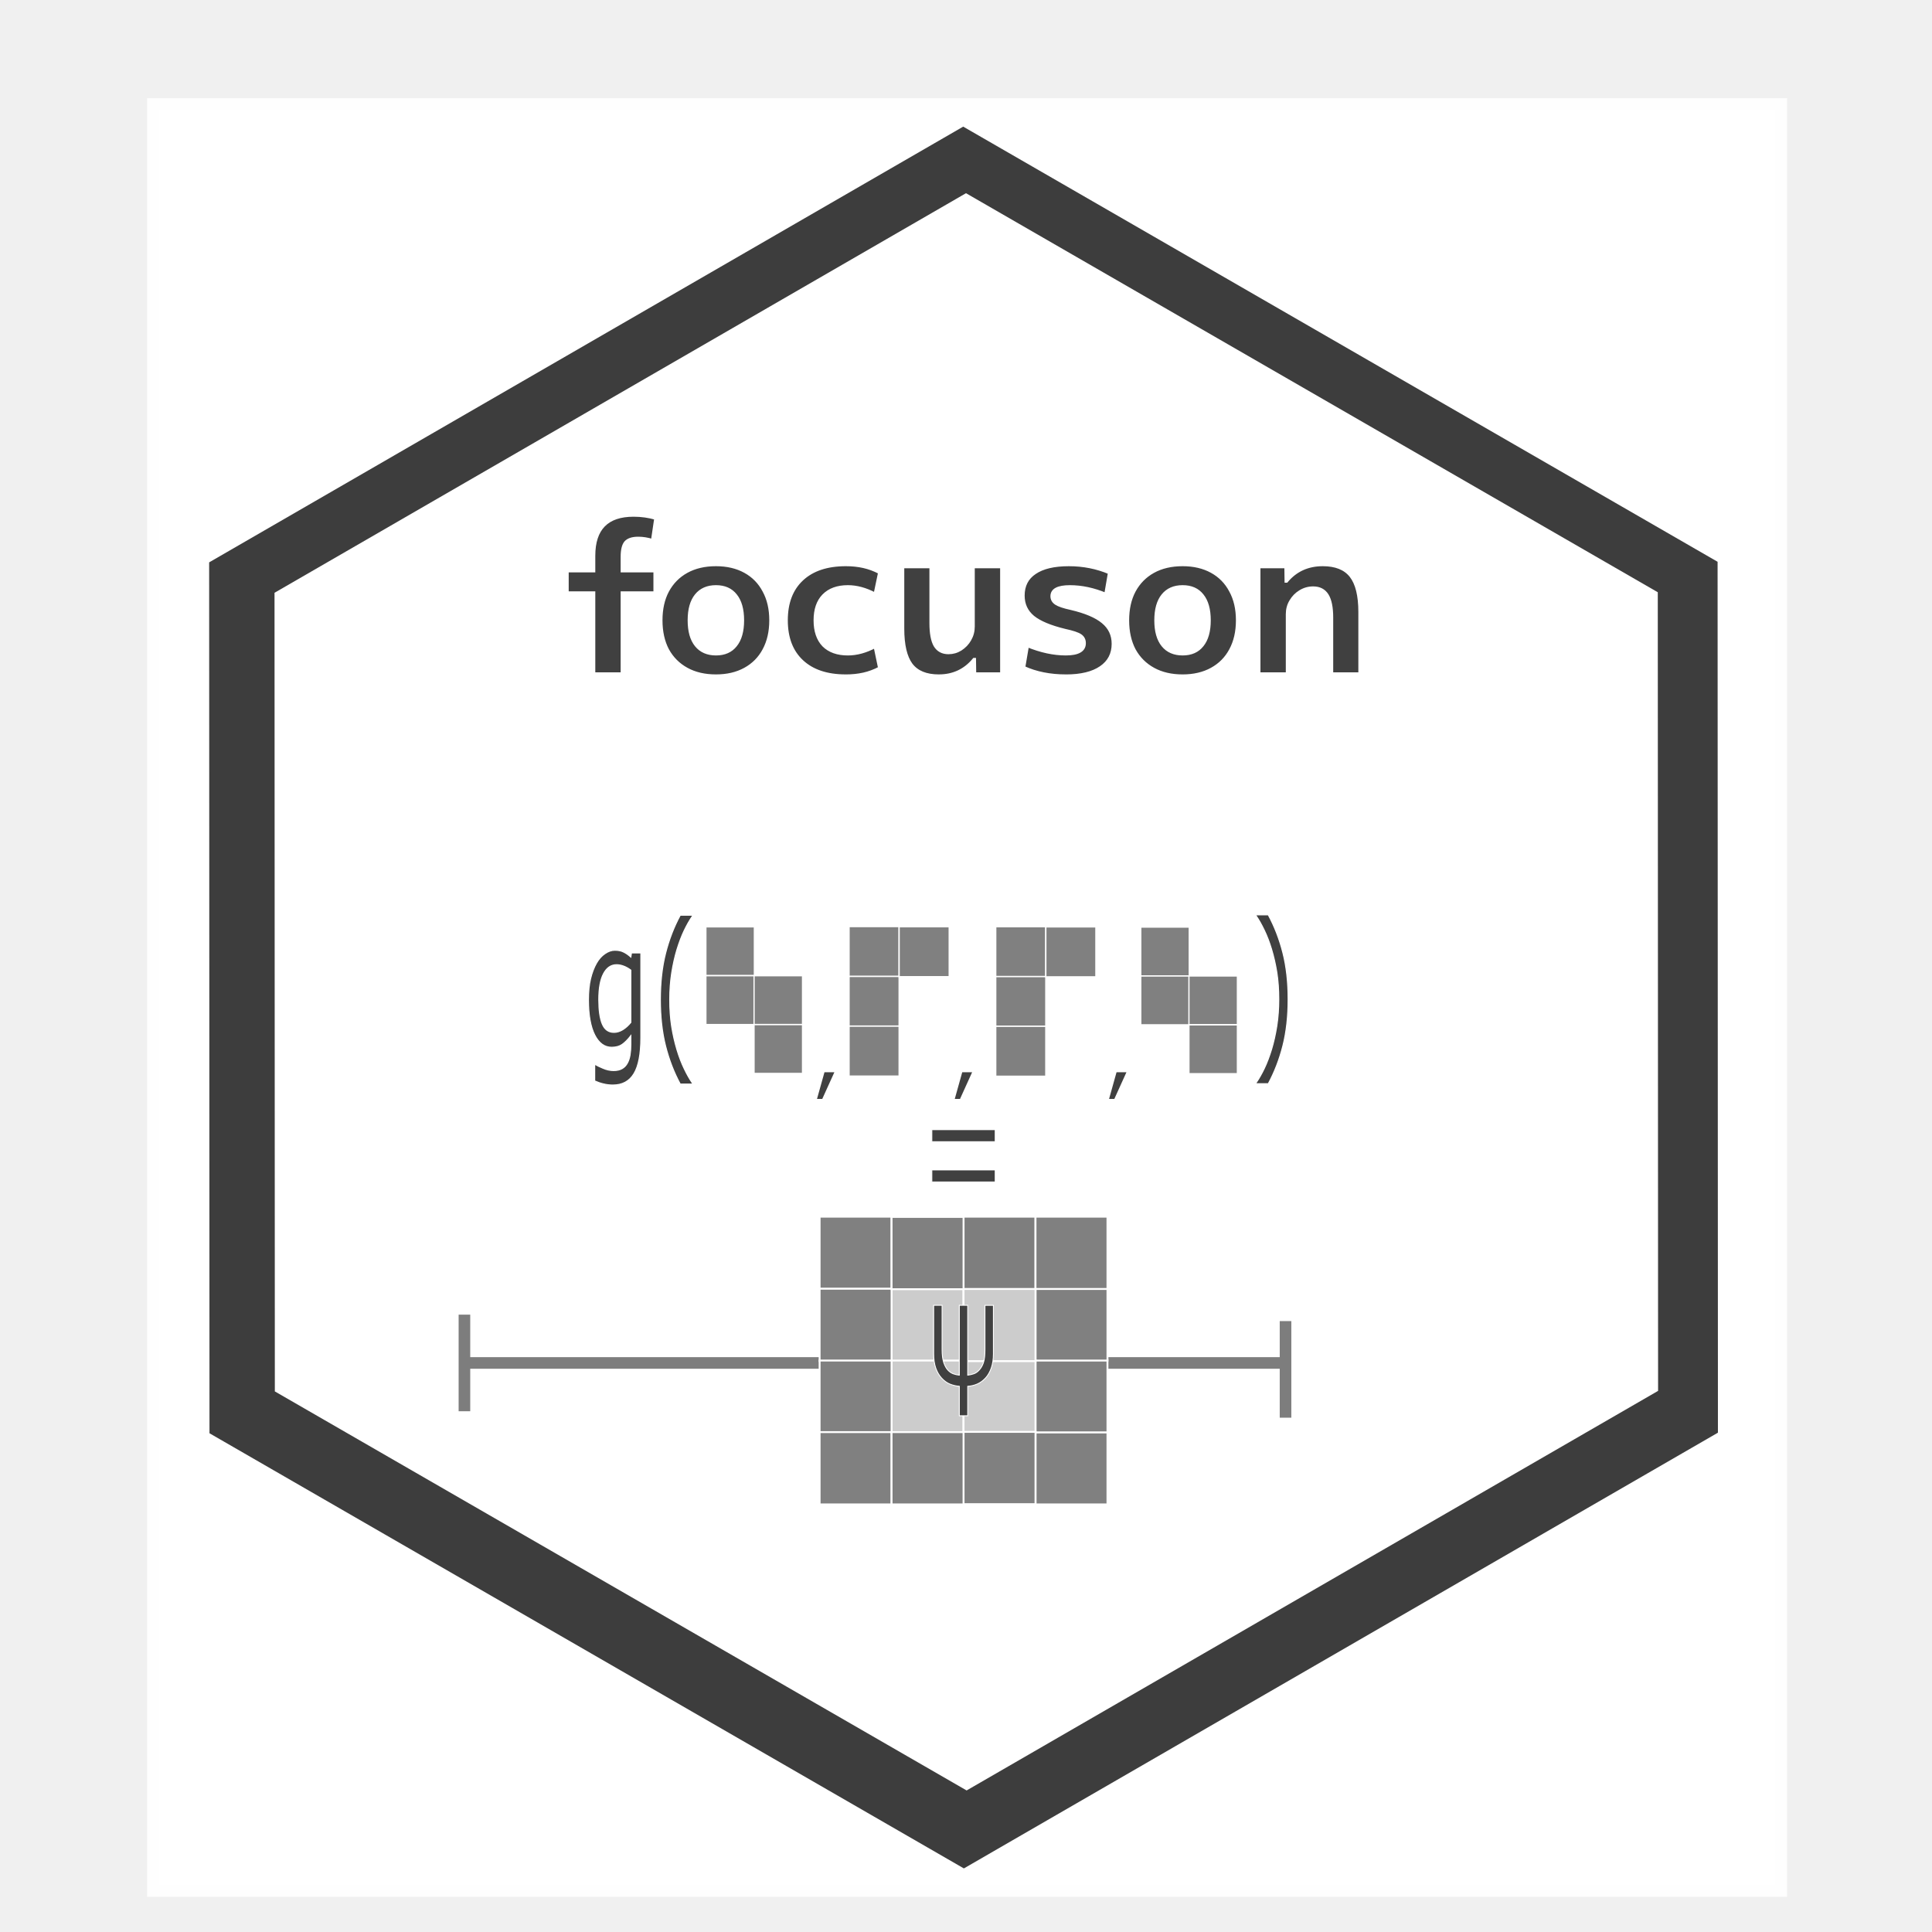
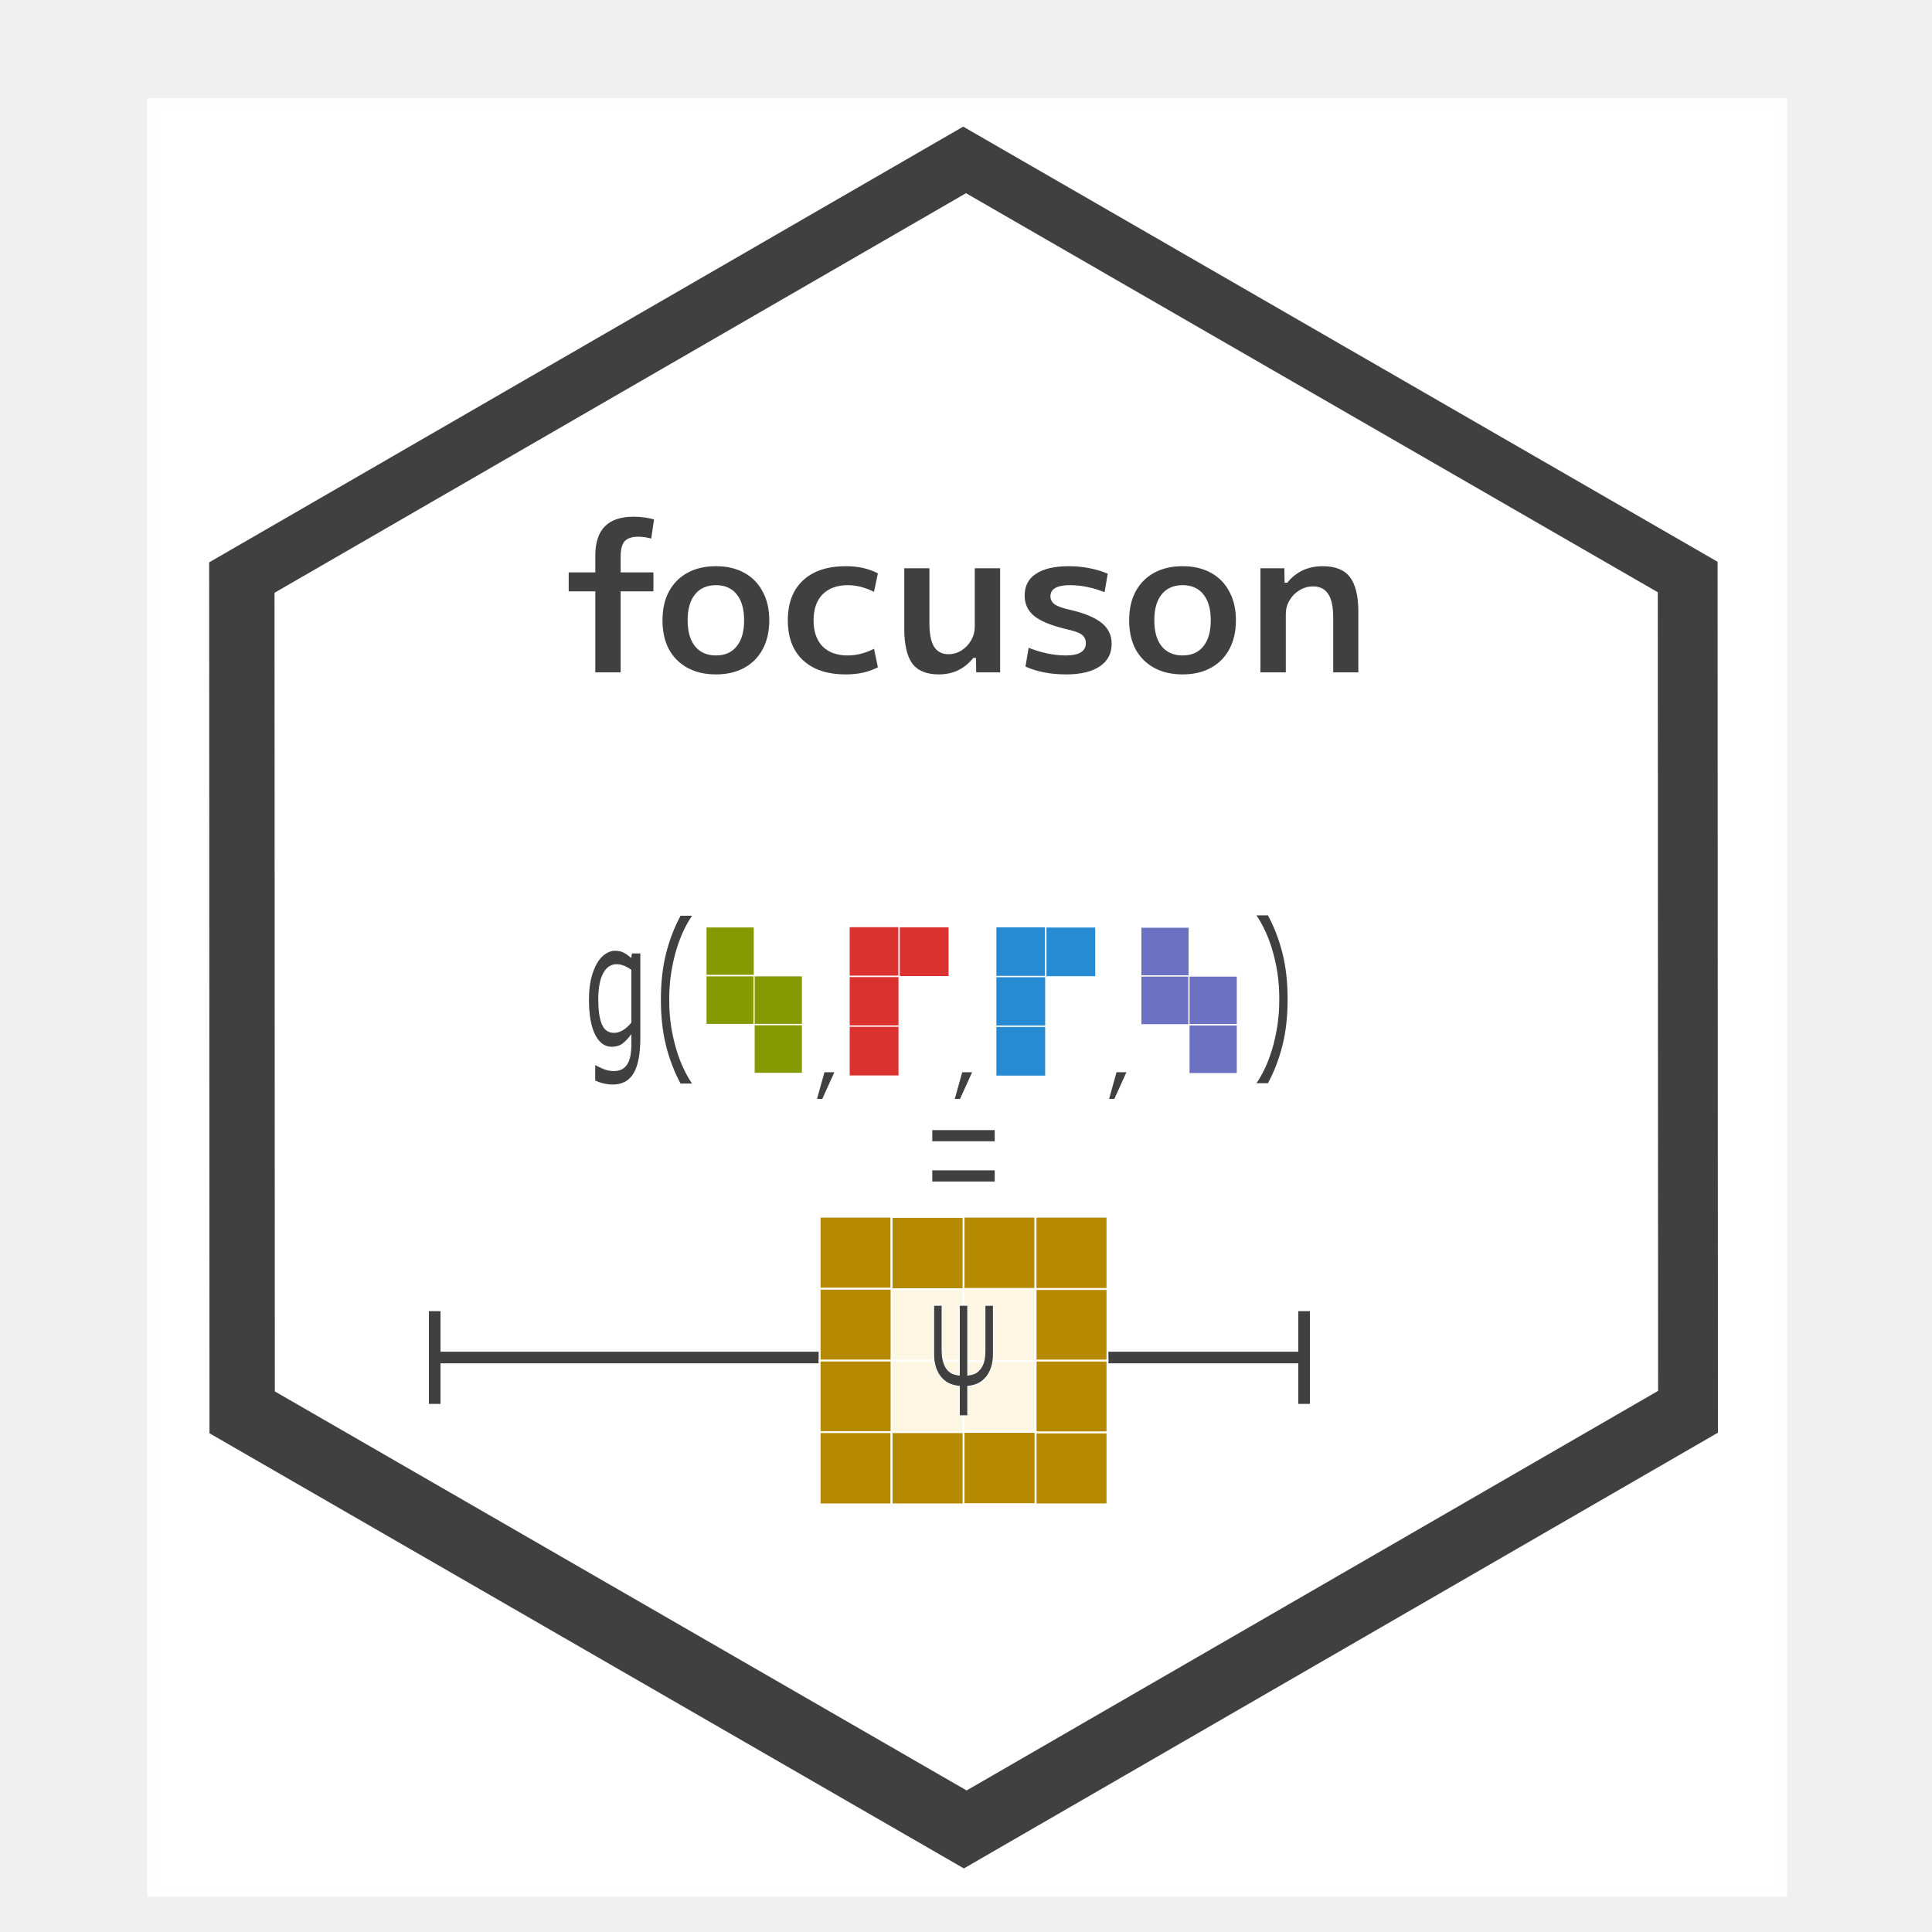
<svg xmlns="http://www.w3.org/2000/svg" id="svg823" version="1.1" viewBox="0 0 200 200" height="200mm" width="200mm">
-   <defs id="defs817" />
+   <defs id="defs817">
+     <marker style="overflow:visible" id="marker16" refX="0" refY="0" orient="auto" markerWidth="1" markerHeight="1" viewBox="0 0 1 1" preserveAspectRatio="xMidYMid">
+       <path style="fill:none;stroke:context-stroke;stroke-width:1" d="M 0,4 V -4" id="path16" />
+     </marker>
+     <marker style="overflow:visible" id="Stop" refX="0" refY="0" orient="auto" markerWidth="1" markerHeight="1" viewBox="0 0 1 1" preserveAspectRatio="xMidYMid">
+       <path style="fill:none;stroke:context-stroke;stroke-width:1" d="M 0,4 V -4" id="path23" />
+     </marker>
+     <linearGradient id="swatch15">
+       <stop style="stop-color:#404040;stop-opacity:1;" offset="0" id="stop15" />
+     </linearGradient>
+     <linearGradient id="swatch3">
+       <stop style="stop-color:#404040;stop-opacity:1;" offset="0" id="stop3" />
+     </linearGradient>
+   </defs>
  <g transform="translate(0,-97)" id="layer1">
    <g id="g2575">
      <rect style="fill:#ffffff;fill-opacity:1;stroke:#fefefe;stroke-width:1.213;stroke-opacity:1" id="rect1" width="168.558" height="184.987" x="15.836" y="107.77" />
-       <g id="g1" transform="translate(3.077754,1.759075)" style="fill:#808080;fill-opacity:1">
-         <path style="fill:#808080;fill-opacity:1;stroke:#7d7d7d;stroke-width:1.2;stroke-dasharray:none;stroke-opacity:1" d="M 45,236.333 H 130 v 0" id="path1" />
-         <path style="fill:#808080;fill-opacity:1;stroke:#7d7d7d;stroke-width:1.2;stroke-dasharray:none;stroke-opacity:1" d="m 45,231.333 v 10 0" id="path1-3-6-7" />
-         <path style="fill:#808080;fill-opacity:1;stroke:#7d7d7d;stroke-width:1.2;stroke-dasharray:none;stroke-opacity:1" d="m 130,232 v 10 0" id="path1-3-6-7-8" />
-       </g>
-       <path style="opacity:1;fill:#3d3d3d;fill-opacity:1;stroke-width:0.162" d="m 99.71,110.108 -78.059,45.108 0.035,90.155 78.094,45.047 78.059,-45.108 -0.035,-90.155 z M 100,117 l 71.613,41.309 0.032,82.674 -71.581,41.364 -71.613,-41.309 -0.033,-82.673 z" id="path1388" />
+       <path style="fill:#434343;fill-opacity:0.252;stroke:#404040;stroke-width:1.2;stroke-linecap:square;stroke-dasharray:none;stroke-dashoffset:0.6;stroke-opacity:1;marker-start:url(#Stop);marker-end:url(#marker16)" d="m 45,237.529 h 90" id="path15" />
+       <path style="opacity:1;fill:#404040;fill-opacity:1;stroke-width:0.162" d="m 99.71,110.108 -78.059,45.108 0.035,90.155 78.094,45.047 78.059,-45.108 -0.035,-90.155 z M 100,117 l 71.613,41.309 0.032,82.674 -71.581,41.364 -71.613,-41.309 -0.033,-82.673 z" id="path1388" />
      <g id="g3" transform="translate(4.186585,1.866183)">
        <path style="font-size:14.34px;font-family:'M PLUS 2';-inkscape-font-specification:'M PLUS 2, ';fill:#404040;stroke:#ffffff;stroke-width:0.108" d="m 117.084,168.15 v -1.018 h 8.317 v 1.018 z m 0,3.284 v -1.018 h 8.317 v 1.018 z" id="text19-9-9" transform="scale(0.7881576,1.268782)" aria-label="=" />
      </g>
      <text xml:space="preserve" style="font-size:35.278px;writing-mode:lr-tb;direction:ltr;fill:#7e7e7e;fill-opacity:1;stroke:#ffffff;stroke-width:0.265;stroke-opacity:1" x="46.58" y="211.853" id="text19-2">
        <tspan id="tspan19-0" style="font-size:35.278px;stroke-width:0.265" x="46.58" y="211.853" />
      </text>
-       <g id="g21" transform="matrix(0.9563133,0,0,0.9993633,4.68569,2.420701)">
-         <path id="rect1-8-3-2" style="fill:#808080;stroke:#ffffff;stroke-width:0.14" d="m 87.008,190.615 h 5.422 v 5.183 h -5.422 z" />
-         <path id="rect1-8-3-2-0" style="fill:#808080;stroke:#ffffff;stroke-width:0.14" d="m 87.008,195.78 h 5.422 v 5.183 h -5.422 z" />
-         <path id="rect1-8-3-2-0-3" style="fill:#808080;stroke:#ffffff;stroke-width:0.14" d="m 87.008,200.928 h 5.422 v 5.183 h -5.422 z" />
-         <path id="rect1-8-3-2-0-3-9" style="fill:#808080;stroke:#ffffff;stroke-width:0.14" d="m 92.43,190.632 h 5.422 v 5.183 h -5.422 z" />
+       <g id="g21" transform="matrix(0.9563133,0,0,0.9993633,4.68569,2.420701)" style="fill:#dc322f">
+         <path id="rect1-8-3-2" style="fill:#dc322f;stroke:#ffffff;stroke-width:0.14" d="m 87.008,190.615 h 5.422 v 5.183 h -5.422 z" />
+         <path id="rect1-8-3-2-0" style="fill:#dc322f;stroke:#ffffff;stroke-width:0.14" d="m 87.008,195.78 h 5.422 v 5.183 h -5.422 z" />
+         <path id="rect1-8-3-2-0-3" style="fill:#dc322f;stroke:#ffffff;stroke-width:0.14" d="m 87.008,200.928 h 5.422 v 5.183 h -5.422 z" />
+         <path id="rect1-8-3-2-0-3-9" style="fill:#dc322f;stroke:#ffffff;stroke-width:0.14" d="m 92.43,190.632 h 5.422 v 5.183 h -5.422 z" />
      </g>
-       <g id="g21-0" transform="matrix(0.9563133,0,0,0.9993633,19.87061,2.435902)">
-         <path id="rect1-8-3-2-2" style="fill:#808080;stroke:#ffffff;stroke-width:0.14" d="m 87.008,190.615 h 5.422 v 5.183 h -5.422 z" />
-         <path id="rect1-8-3-2-0-39" style="fill:#808080;stroke:#ffffff;stroke-width:0.14" d="m 87.008,195.78 h 5.422 v 5.183 h -5.422 z" />
-         <path id="rect1-8-3-2-0-3-97" style="fill:#808080;stroke:#ffffff;stroke-width:0.14" d="m 87.008,200.928 h 5.422 v 5.183 h -5.422 z" />
-         <path id="rect1-8-3-2-0-3-9-03" style="fill:#808080;stroke:#ffffff;stroke-width:0.14" d="m 92.43,190.632 h 5.422 v 5.183 h -5.422 z" />
+       <g id="g21-0" transform="matrix(0.9563133,0,0,0.9993633,19.87061,2.435902)" style="fill:#268bd2">
+         <path id="rect1-8-3-2-2" style="fill:#268bd2;stroke:#ffffff;stroke-width:0.14" d="m 87.008,190.615 h 5.422 v 5.183 h -5.422 z" />
+         <path id="rect1-8-3-2-0-39" style="fill:#268bd2;stroke:#ffffff;stroke-width:0.14" d="m 87.008,195.78 h 5.422 v 5.183 h -5.422 z" />
+         <path id="rect1-8-3-2-0-3-97" style="fill:#268bd2;stroke:#ffffff;stroke-width:0.14" d="m 87.008,200.928 h 5.422 v 5.183 h -5.422 z" />
+         <path id="rect1-8-3-2-0-3-9-03" style="fill:#268bd2;stroke:#ffffff;stroke-width:0.14" d="m 92.43,190.632 h 5.422 v 5.183 h -5.422 z" />
      </g>
-       <g id="g22" transform="matrix(0.919463,0,0,0.9832938,8.028369,5.457946)">
-         <path id="rect1-8-3-2-0-3-9-0" style="fill:#808080;stroke:#ffffff;stroke-width:0.14" transform="rotate(90)" d="m 190.667,-76.201 h 5.148 v 5.458 h -5.148 z" />
-         <path id="rect1-8-3-2-0-3-9-0-9" style="fill:#808080;stroke:#ffffff;stroke-width:0.14" transform="rotate(90)" d="m 195.815,-76.201 h 5.148 v 5.458 h -5.148 z" />
-         <path id="rect1-8-3-2-0-3-9-0-9-6" style="fill:#808080;stroke:#ffffff;stroke-width:0.14" transform="rotate(90)" d="m 195.815,-81.623 h 5.148 v 5.458 h -5.148 z" />
-         <path id="rect1-8-3-2-0-3-9-0-9-6-7-2" style="fill:#808080;stroke:#ffffff;stroke-width:0.14" transform="rotate(90)" d="m 200.963,-81.623 h 5.148 v 5.458 h -5.148 z" />
+       <g id="g22" transform="matrix(0.919463,0,0,0.9832938,8.028369,5.457946)" style="fill:#859900">
+         <path id="rect1-8-3-2-0-3-9-0" style="fill:#859900;stroke:#ffffff;stroke-width:0.14" transform="rotate(90)" d="m 190.667,-76.201 h 5.148 v 5.458 h -5.148 z" />
+         <path id="rect1-8-3-2-0-3-9-0-9" style="fill:#859900;stroke:#ffffff;stroke-width:0.14" transform="rotate(90)" d="m 195.815,-76.201 h 5.148 v 5.458 h -5.148 z" />
+         <path id="rect1-8-3-2-0-3-9-0-9-6" style="fill:#859900;stroke:#ffffff;stroke-width:0.14" transform="rotate(90)" d="m 195.815,-81.623 h 5.148 v 5.458 h -5.148 z" />
+         <path id="rect1-8-3-2-0-3-9-0-9-6-7-2" style="fill:#859900;stroke:#ffffff;stroke-width:0.14" transform="rotate(90)" d="m 200.963,-81.623 h 5.148 v 5.458 h -5.148 z" />
      </g>
-       <g id="g22-5" transform="matrix(0.919463,0,0,0.9832938,53.04712,5.485788)">
-         <path id="rect1-8-3-2-0-3-9-0-7" style="fill:#808080;stroke:#ffffff;stroke-width:0.14" transform="rotate(90)" d="m 190.667,-76.201 h 5.148 v 5.458 h -5.148 z" />
-         <path id="rect1-8-3-2-0-3-9-0-9-62" style="fill:#808080;stroke:#ffffff;stroke-width:0.14" transform="rotate(90)" d="m 195.815,-76.201 h 5.148 v 5.458 h -5.148 z" />
-         <path id="rect1-8-3-2-0-3-9-0-9-6-7" style="fill:#808080;stroke:#ffffff;stroke-width:0.14" transform="rotate(90)" d="m 195.815,-81.623 h 5.148 v 5.458 h -5.148 z" />
-         <path id="rect1-8-3-2-0-3-9-0-9-6-7-2-0" style="fill:#808080;stroke:#ffffff;stroke-width:0.14" transform="rotate(90)" d="m 200.963,-81.623 h 5.148 v 5.458 h -5.148 z" />
+       <g id="g22-5" transform="matrix(0.919463,0,0,0.9832938,53.04712,5.485788)" style="fill:#6c71c4">
+         <path id="rect1-8-3-2-0-3-9-0-7" style="fill:#6c71c4;stroke:#ffffff;stroke-width:0.14" transform="rotate(90)" d="m 190.667,-76.201 h 5.148 v 5.458 h -5.148 z" />
+         <path id="rect1-8-3-2-0-3-9-0-9-62" style="fill:#6c71c4;stroke:#ffffff;stroke-width:0.14" transform="rotate(90)" d="m 195.815,-76.201 h 5.148 v 5.458 h -5.148 z" />
+         <path id="rect1-8-3-2-0-3-9-0-9-6-7" style="fill:#6c71c4;stroke:#ffffff;stroke-width:0.14" transform="rotate(90)" d="m 195.815,-81.623 h 5.148 v 5.458 h -5.148 z" />
+         <path id="rect1-8-3-2-0-3-9-0-9-6-7-2-0" style="fill:#6c71c4;stroke:#ffffff;stroke-width:0.14" transform="rotate(90)" d="m 200.963,-81.623 h 5.148 v 5.458 h -5.148 z" />
      </g>
      <path d="m 66.341,204.437 q 0,2.523 -0.712,3.705 -0.712,1.182 -2.191,1.182 -0.491,0 -0.96,-0.115 -0.464,-0.107 -0.916,-0.311 v -1.706 h 0.055 q 0.254,0.16 0.806,0.391 0.552,0.24 1.104,0.24 0.53,0 0.877,-0.204 0.348,-0.204 0.541,-0.569 0.193,-0.346 0.276,-0.835 0.083,-0.489 0.083,-1.093 v -0.906 q -0.469,0.604 -0.9,0.906 -0.425,0.293 -1.087,0.293 -1.104,0 -1.755,-1.279 -0.646,-1.288 -0.646,-3.625 0,-1.279 0.221,-2.203 0.226,-0.933 0.613,-1.608 0.359,-0.631 0.872,-0.977 0.513,-0.355 1.021,-0.355 0.535,0 0.894,0.178 0.364,0.169 0.767,0.524 l 0.066,-0.426 h 0.971 z m -1.037,-1.599 v -5.41 q -0.414,-0.302 -0.773,-0.426 -0.353,-0.133 -0.706,-0.133 -0.855,0 -1.347,0.924 -0.491,0.924 -0.491,2.683 0,1.67 0.364,2.532 0.364,0.862 1.209,0.862 0.453,0 0.905,-0.275 0.458,-0.284 0.839,-0.755 z m 6.379,6.387 h -1.264 q -0.977,-1.803 -1.518,-3.936 -0.541,-2.132 -0.541,-4.806 0,-2.674 0.541,-4.806 0.541,-2.132 1.518,-3.936 h 1.264 v 0.089 q -0.447,0.649 -0.855,1.501 -0.403,0.844 -0.751,1.972 -0.331,1.093 -0.541,2.408 -0.204,1.315 -0.204,2.772 0,1.519 0.199,2.781 0.204,1.262 0.546,2.399 0.331,1.093 0.756,1.972 0.425,0.888 0.85,1.501 z" id="text19" style="font-size:14.34px;fill:#404040;stroke:#ffffff;stroke-width:0.108" aria-label="g(" />
      <path d="m 130.026,191.705 h 1.264 q 0.977,1.803 1.518,3.936 0.541,2.132 0.541,4.806 0,2.674 -0.541,4.806 -0.541,2.132 -1.518,3.936 h -1.264 v -0.089 q 0.447,-0.649 0.855,-1.501 0.403,-0.844 0.751,-1.972 0.331,-1.093 0.541,-2.408 0.204,-1.315 0.204,-2.772 0,-1.519 -0.199,-2.781 -0.204,-1.262 -0.546,-2.399 -0.331,-1.093 -0.756,-1.972 -0.425,-0.888 -0.85,-1.501 z" id="text19-0" style="font-size:14.34px;fill:#404040;stroke:#ffffff;stroke-width:0.108" aria-label="(" />
      <path d="m 86.483,207.925 -1.317,2.904 h -0.682 l 0.813,-2.904 z" id="text20-0" style="font-size:9.319px;fill:#404040;stroke:#ffffff;stroke-width:0.14" aria-label="," />
      <path d="m 100.744,207.925 -1.317,2.904 H 98.745 l 0.813,-2.904 z" id="text20-0-2" style="font-size:9.319px;fill:#404040;stroke:#ffffff;stroke-width:0.14" aria-label="," />
      <path d="m 116.718,207.925 -1.317,2.904 h -0.682 l 0.812,-2.904 z" id="text20-0-2-5" style="font-size:9.319px;fill:#404040;stroke:#ffffff;stroke-width:0.14" aria-label="," />
      <text xml:space="preserve" style="font-style:normal;font-variant:normal;font-weight:normal;font-stretch:normal;font-size:17.639px;font-family:'M PLUS 2';-inkscape-font-specification:'M PLUS 2, ';writing-mode:lr-tb;direction:ltr;fill:#b4b4b4;fill-opacity:1;stroke:#ffffff;stroke-width:0.265" x="35" y="232" id="text1">
        <tspan id="tspan1" style="stroke-width:0.265" x="35" y="232" />
      </text>
-       <path id="rect1-8-3-2-03-3" style="fill:#808080;stroke:#ffffff;stroke-width:0.197" d="m 114.644,252.736 h -7.45 v -7.484 h 7.45 z" />
-       <path id="rect1-8-3-2-0-2-7" style="fill:#808080;stroke:#ffffff;stroke-width:0.197" d="m 114.644,245.277 h -7.45 v -7.484 h 7.45 z" />
-       <path id="rect1-8-3-2-0-3-6-8" style="fill:#808080;stroke:#ffffff;stroke-width:0.197" d="m 114.644,237.843 h -7.45 v -7.484 h 7.45 z" />
-       <path id="rect1-8-3-2-0-3-6-8-9" style="fill:#cccccc;stroke:#ffffff;stroke-width:0.197" d="m 99.745,237.903 h -7.45 v -7.484 h 7.45 z" />
-       <path id="rect1-8-3-2-0-3-6-8-9-8" style="fill:#cccccc;stroke:#ffffff;stroke-width:0.197" d="m 99.745,245.327 h -7.45 v -7.484 h 7.45 z" />
-       <path id="rect1-8-3-2-0-3-6-8-9-8-2" style="fill:#cccccc;stroke:#ffffff;stroke-width:0.197" d="m 107.194,245.277 h -7.45 v -7.484 h 7.45 z" />
-       <path id="rect1-8-3-2-0-3-6-8-9-8-2-8" style="fill:#cccccc;stroke:#ffffff;stroke-width:0.197" d="m 107.194,237.903 h -7.45 v -7.484 h 7.45 z" />
-       <path id="rect1-8-3-2-0-3-9-9-8" style="fill:#808080;stroke:#ffffff;stroke-width:0.197" d="m 107.194,252.711 h -7.45 v -7.484 h 7.45 z" />
-       <path id="rect1-8-3-2-0-3-9-0-9-6-3-1" style="fill:#7e7e7e;stroke:#ffffff;stroke-width:0.197" d="m 99.745,222.949 h 7.45 v 7.484 h -7.45 z" />
-       <path id="rect1-8-3-2-0-3-9-0-9-6-7-2-5-7" style="fill:#808080;stroke:#ffffff;stroke-width:0.197" d="m 107.194,222.949 h 7.45 v 7.484 h -7.45 z" />
-       <path id="rect1-8-3-2-6" style="fill:#808080;stroke:#ffffff;stroke-width:0.197" d="m 84.846,222.949 h 7.45 v 7.484 h -7.45 z" />
-       <path id="rect1-8-3-2-0-5" style="fill:#808080;stroke:#ffffff;stroke-width:0.197" d="m 84.846,230.408 h 7.45 v 7.484 h -7.45 z" />
-       <path id="rect1-8-3-2-0-3-5" style="fill:#808080;stroke:#ffffff;stroke-width:0.197" d="m 84.846,237.843 h 7.45 v 7.484 h -7.45 z" />
-       <path id="rect1-8-3-2-0-3-9-8" style="fill:#808080;stroke:#ffffff;stroke-width:0.197" d="m 92.295,222.974 h 7.45 v 7.484 h -7.45 z" />
-       <path id="rect1-8-3-2-0-3-9-0-8" style="fill:#808080;stroke:#ffffff;stroke-width:0.197" d="m 84.846,245.252 h 7.45 v 7.484 h -7.45 z" />
-       <path id="rect1-8-3-2-0-3-9-0-9-4" style="fill:#808080;stroke:#ffffff;stroke-width:0.197" d="m 92.295,245.252 h 7.45 v 7.484 h -7.45 z" />
+       <path id="rect1-8-3-2-03-3" style="fill:#b58900;stroke:#ffffff;stroke-width:0.197" d="m 114.644,252.736 h -7.45 v -7.484 h 7.45 z" />
+       <path id="rect1-8-3-2-0-2-7" style="fill:#b58900;stroke:#ffffff;stroke-width:0.197" d="m 114.644,245.277 h -7.45 v -7.484 h 7.45 z" />
+       <path id="rect1-8-3-2-0-3-6-8" style="fill:#b58900;stroke:#ffffff;stroke-width:0.197" d="m 114.644,237.843 h -7.45 v -7.484 h 7.45 z" />
+       <path id="rect1-8-3-2-0-3-6-8-9" style="fill:#fdf6e3;stroke:#ffffff;stroke-width:0.197" d="m 99.745,237.903 h -7.45 v -7.484 h 7.45 z" />
+       <path id="rect1-8-3-2-0-3-6-8-9-8" style="fill:#fdf6e3;stroke:#ffffff;stroke-width:0.197" d="m 99.745,245.327 h -7.45 v -7.484 h 7.45 z" />
+       <path id="rect1-8-3-2-0-3-6-8-9-8-2" style="fill:#fdf6e3;stroke:#ffffff;stroke-width:0.197" d="m 107.194,245.277 h -7.45 v -7.484 h 7.45 z" />
+       <path id="rect1-8-3-2-0-3-6-8-9-8-2-8" style="fill:#fdf6e3;stroke:#ffffff;stroke-width:0.197" d="m 107.194,237.903 h -7.45 v -7.484 h 7.45 z" />
+       <path id="rect1-8-3-2-0-3-9-9-8" style="fill:#b58900;stroke:#ffffff;stroke-width:0.197" d="m 107.194,252.711 h -7.45 v -7.484 h 7.45 z" />
+       <path id="rect1-8-3-2-0-3-9-0-9-6-3-1" style="fill:#b58900;stroke:#ffffff;stroke-width:0.197" d="m 99.745,222.949 h 7.45 v 7.484 h -7.45 z" />
+       <path id="rect1-8-3-2-0-3-9-0-9-6-7-2-5-7" style="fill:#b58900;stroke:#ffffff;stroke-width:0.197" d="m 107.194,222.949 h 7.45 v 7.484 h -7.45 z" />
+       <path id="rect1-8-3-2-6" style="fill:#b58900;stroke:#ffffff;stroke-width:0.197" d="m 84.846,222.949 h 7.45 v 7.484 h -7.45 z" />
+       <path id="rect1-8-3-2-0-5" style="fill:#b58900;stroke:#ffffff;stroke-width:0.197" d="m 84.846,230.408 h 7.45 v 7.484 h -7.45 z" />
+       <path id="rect1-8-3-2-0-3-5" style="fill:#b58900;stroke:#ffffff;stroke-width:0.197" d="m 84.846,237.843 h 7.45 v 7.484 h -7.45 z" />
+       <path id="rect1-8-3-2-0-3-9-8" style="fill:#b58900;stroke:#ffffff;stroke-width:0.197" d="m 92.295,222.974 h 7.45 v 7.484 h -7.45 z" />
+       <path id="rect1-8-3-2-0-3-9-0-8" style="fill:#b58900;stroke:#ffffff;stroke-width:0.197" d="m 84.846,245.252 h 7.45 v 7.484 h -7.45 z" />
+       <path id="rect1-8-3-2-0-3-9-0-9-4" style="fill:#b58900;stroke:#ffffff;stroke-width:0.197" d="m 92.295,245.252 h 7.45 v 7.484 h -7.45 z" />
      <path style="font-size:12.072px;font-family:'M PLUS 2';-inkscape-font-specification:'M PLUS 2, ';fill:#404040;stroke:#ffffff;stroke-width:0.091" d="m 102.837,237.143 q 0,0.853 -0.223,1.481 -0.223,0.628 -0.59,1.025 -0.381,0.411 -0.846,0.621 -0.465,0.202 -0.999,0.239 v 3.051 h -0.869 v -3.051 q -0.534,-0.045 -0.999,-0.239 -0.46,-0.194 -0.846,-0.621 -0.372,-0.404 -0.595,-1.025 -0.218,-0.628 -0.218,-1.481 v -5.018 h 0.873 v 4.577 q 0,0.845 0.172,1.354 0.177,0.501 0.418,0.763 0.26,0.284 0.571,0.396 0.311,0.112 0.623,0.142 v -7.232 h 0.869 v 7.232 q 0.311,-0.037 0.623,-0.142 0.311,-0.105 0.571,-0.396 0.274,-0.299 0.432,-0.755 0.158,-0.464 0.158,-1.361 v -4.577 h 0.873 z" id="text19-9-3" aria-label="ψ" />
      <path style="font-weight:bold;font-size:21.338px;font-family:'M PLUS 2';-inkscape-font-specification:'M PLUS 2, ';fill:#404040;stroke:#ffffff;stroke-width:0.32" d="m 61.465,166.762 v -8.386 h -2.753 v -2.283 h 2.753 v -1.558 q 0,-4.204 4.118,-4.204 1.216,0 2.304,0.32 l -0.341,2.304 q -0.768,-0.235 -1.472,-0.235 -0.918,0 -1.302,0.427 -0.363,0.427 -0.363,1.494 v 1.451 h 3.393 v 2.283 h -3.393 v 8.386 z m 12.653,0.213 q -1.75,0 -3.03,-0.704 -1.28,-0.704 -1.984,-1.984 -0.683,-1.302 -0.683,-3.073 0,-1.771 0.683,-3.051 0.704,-1.302 1.984,-2.006 1.28,-0.704 3.03,-0.704 1.728,0 3.009,0.704 1.28,0.704 1.963,2.006 0.704,1.28 0.704,3.051 0,1.771 -0.704,3.073 -0.683,1.28 -1.963,1.984 -1.28,0.704 -3.009,0.704 z m 0,-2.283 q 1.323,0 2.027,-0.896 0.725,-0.896 0.725,-2.582 0,-1.686 -0.725,-2.582 -0.704,-0.896 -2.027,-0.896 -1.323,0 -2.048,0.896 -0.725,0.896 -0.725,2.582 0,1.686 0.725,2.582 0.725,0.896 2.048,0.896 z m 13.443,2.283 q -2.923,0 -4.545,-1.515 -1.622,-1.515 -1.622,-4.246 0,-2.731 1.622,-4.246 1.622,-1.515 4.545,-1.515 0.982,0 1.835,0.192 0.854,0.192 1.664,0.619 l -0.469,2.24 q -1.451,-0.768 -2.817,-0.768 -1.622,0 -2.518,0.918 -0.875,0.896 -0.875,2.561 0,1.664 0.875,2.582 0.896,0.896 2.518,0.896 1.366,0 2.817,-0.768 l 0.469,2.24 q -0.811,0.427 -1.664,0.619 -0.854,0.192 -1.835,0.192 z m 9.623,0 q -1.963,0 -2.859,-1.174 -0.875,-1.174 -0.875,-3.734 v -6.401 h 2.923 v 5.825 q 0,1.579 0.427,2.326 0.448,0.747 1.387,0.747 0.683,0 1.259,-0.363 0.597,-0.384 0.939,-0.982 0.363,-0.619 0.363,-1.366 v -6.188 h 2.945 v 11.096 h -2.795 l -0.021,-1.494 h -0.043 q -1.408,1.707 -3.649,1.707 z m 13.165,0 q -2.475,0 -4.374,-0.875 l 0.384,-2.262 q 2.091,0.854 3.969,0.854 1.92,0 1.92,-1.11 0,-0.512 -0.405,-0.789 -0.405,-0.277 -1.6,-0.533 -2.283,-0.555 -3.307,-1.387 -1.024,-0.854 -1.024,-2.219 0,-1.558 1.216,-2.368 1.216,-0.832 3.521,-0.832 2.24,0 4.204,0.832 l -0.384,2.24 q -1.899,-0.789 -3.713,-0.789 -1.856,0 -1.856,0.982 0,0.469 0.427,0.747 0.427,0.277 1.515,0.512 2.283,0.533 3.329,1.408 1.067,0.875 1.067,2.262 0,1.579 -1.28,2.454 -1.28,0.875 -3.606,0.875 z m 12.077,0 q -1.75,0 -3.03,-0.704 -1.28,-0.704 -1.984,-1.984 -0.683,-1.302 -0.683,-3.073 0,-1.771 0.683,-3.051 0.704,-1.302 1.984,-2.006 1.28,-0.704 3.03,-0.704 1.728,0 3.009,0.704 1.28,0.704 1.963,2.006 0.704,1.28 0.704,3.051 0,1.771 -0.704,3.073 -0.683,1.28 -1.963,1.984 -1.28,0.704 -3.009,0.704 z m 0,-2.283 q 1.323,0 2.027,-0.896 0.725,-0.896 0.725,-2.582 0,-1.686 -0.725,-2.582 -0.704,-0.896 -2.027,-0.896 -1.323,0 -2.048,0.896 -0.725,0.896 -0.725,2.582 0,1.686 0.725,2.582 0.725,0.896 2.048,0.896 z m 7.895,2.07 v -11.096 h 2.795 l 0.021,1.494 h 0.043 q 1.43,-1.707 3.755,-1.707 2.006,0 2.923,1.174 0.918,1.174 0.918,3.734 v 6.401 h -2.923 v -5.825 q 0,-1.579 -0.469,-2.326 -0.469,-0.747 -1.451,-0.747 -0.725,0 -1.344,0.384 -0.597,0.363 -0.96,0.982 -0.363,0.597 -0.363,1.344 v 6.188 z" id="text88" aria-label="focuson" />
    </g>
  </g>
</svg>
